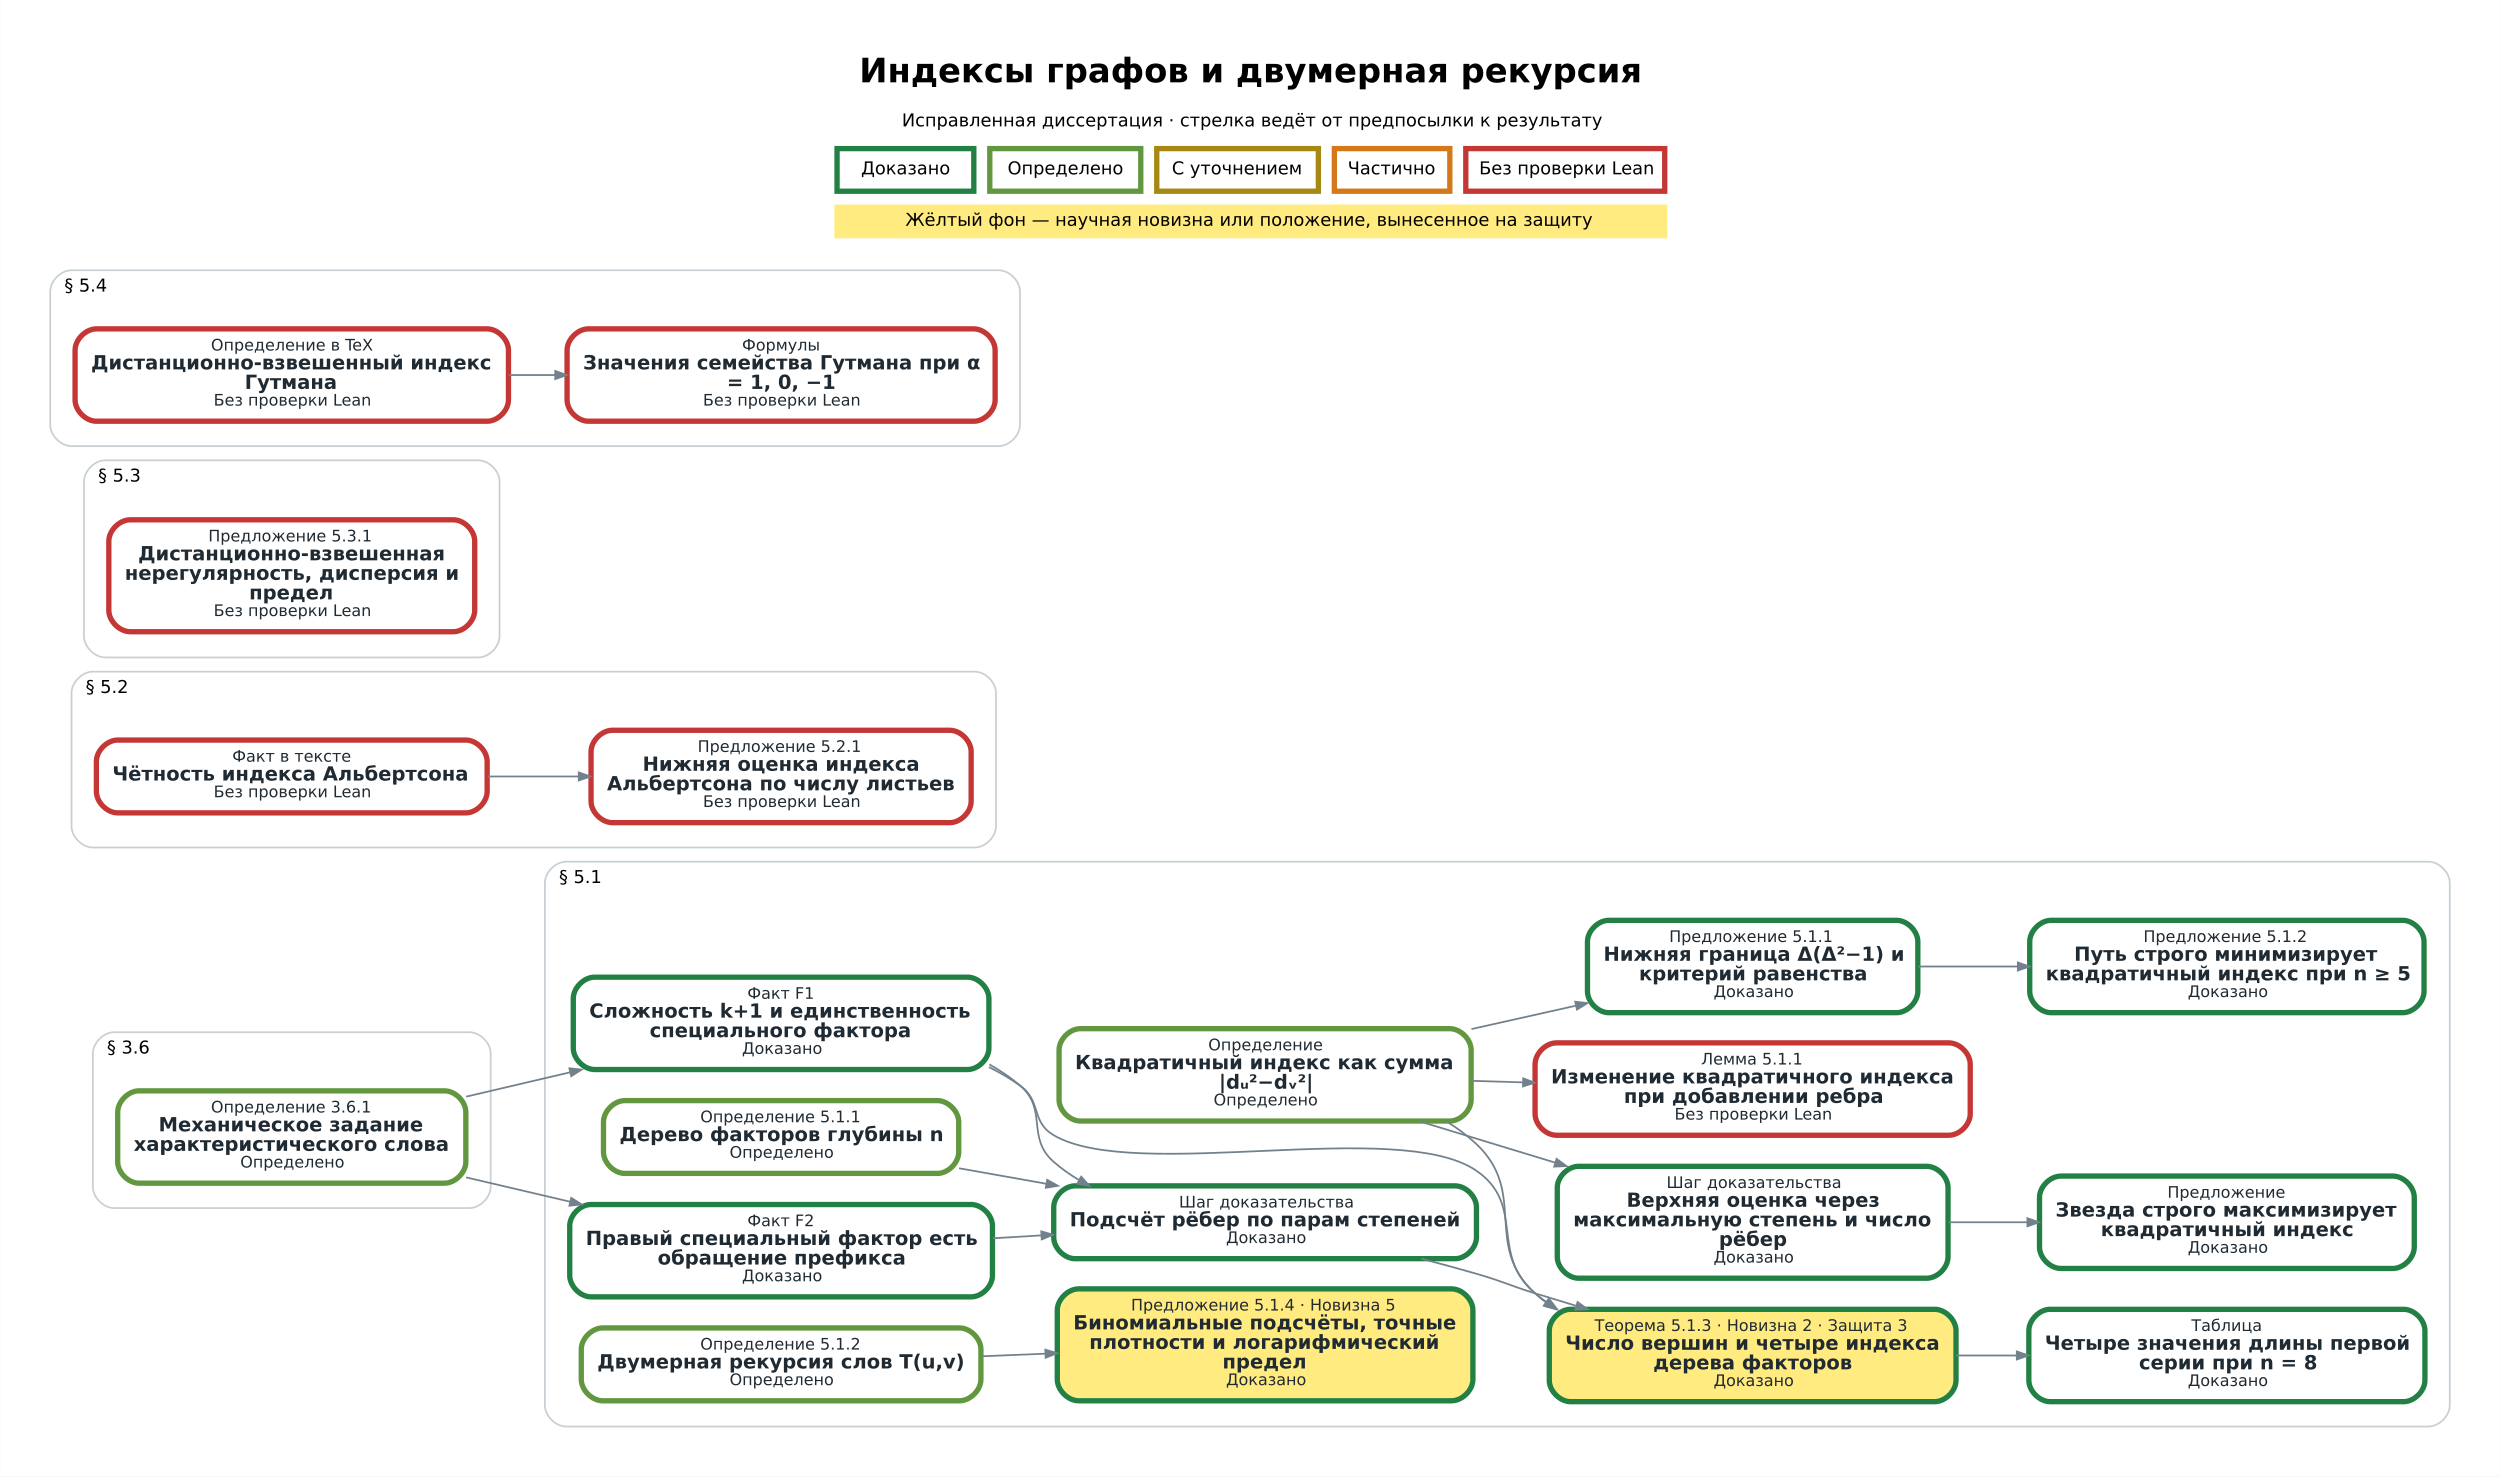
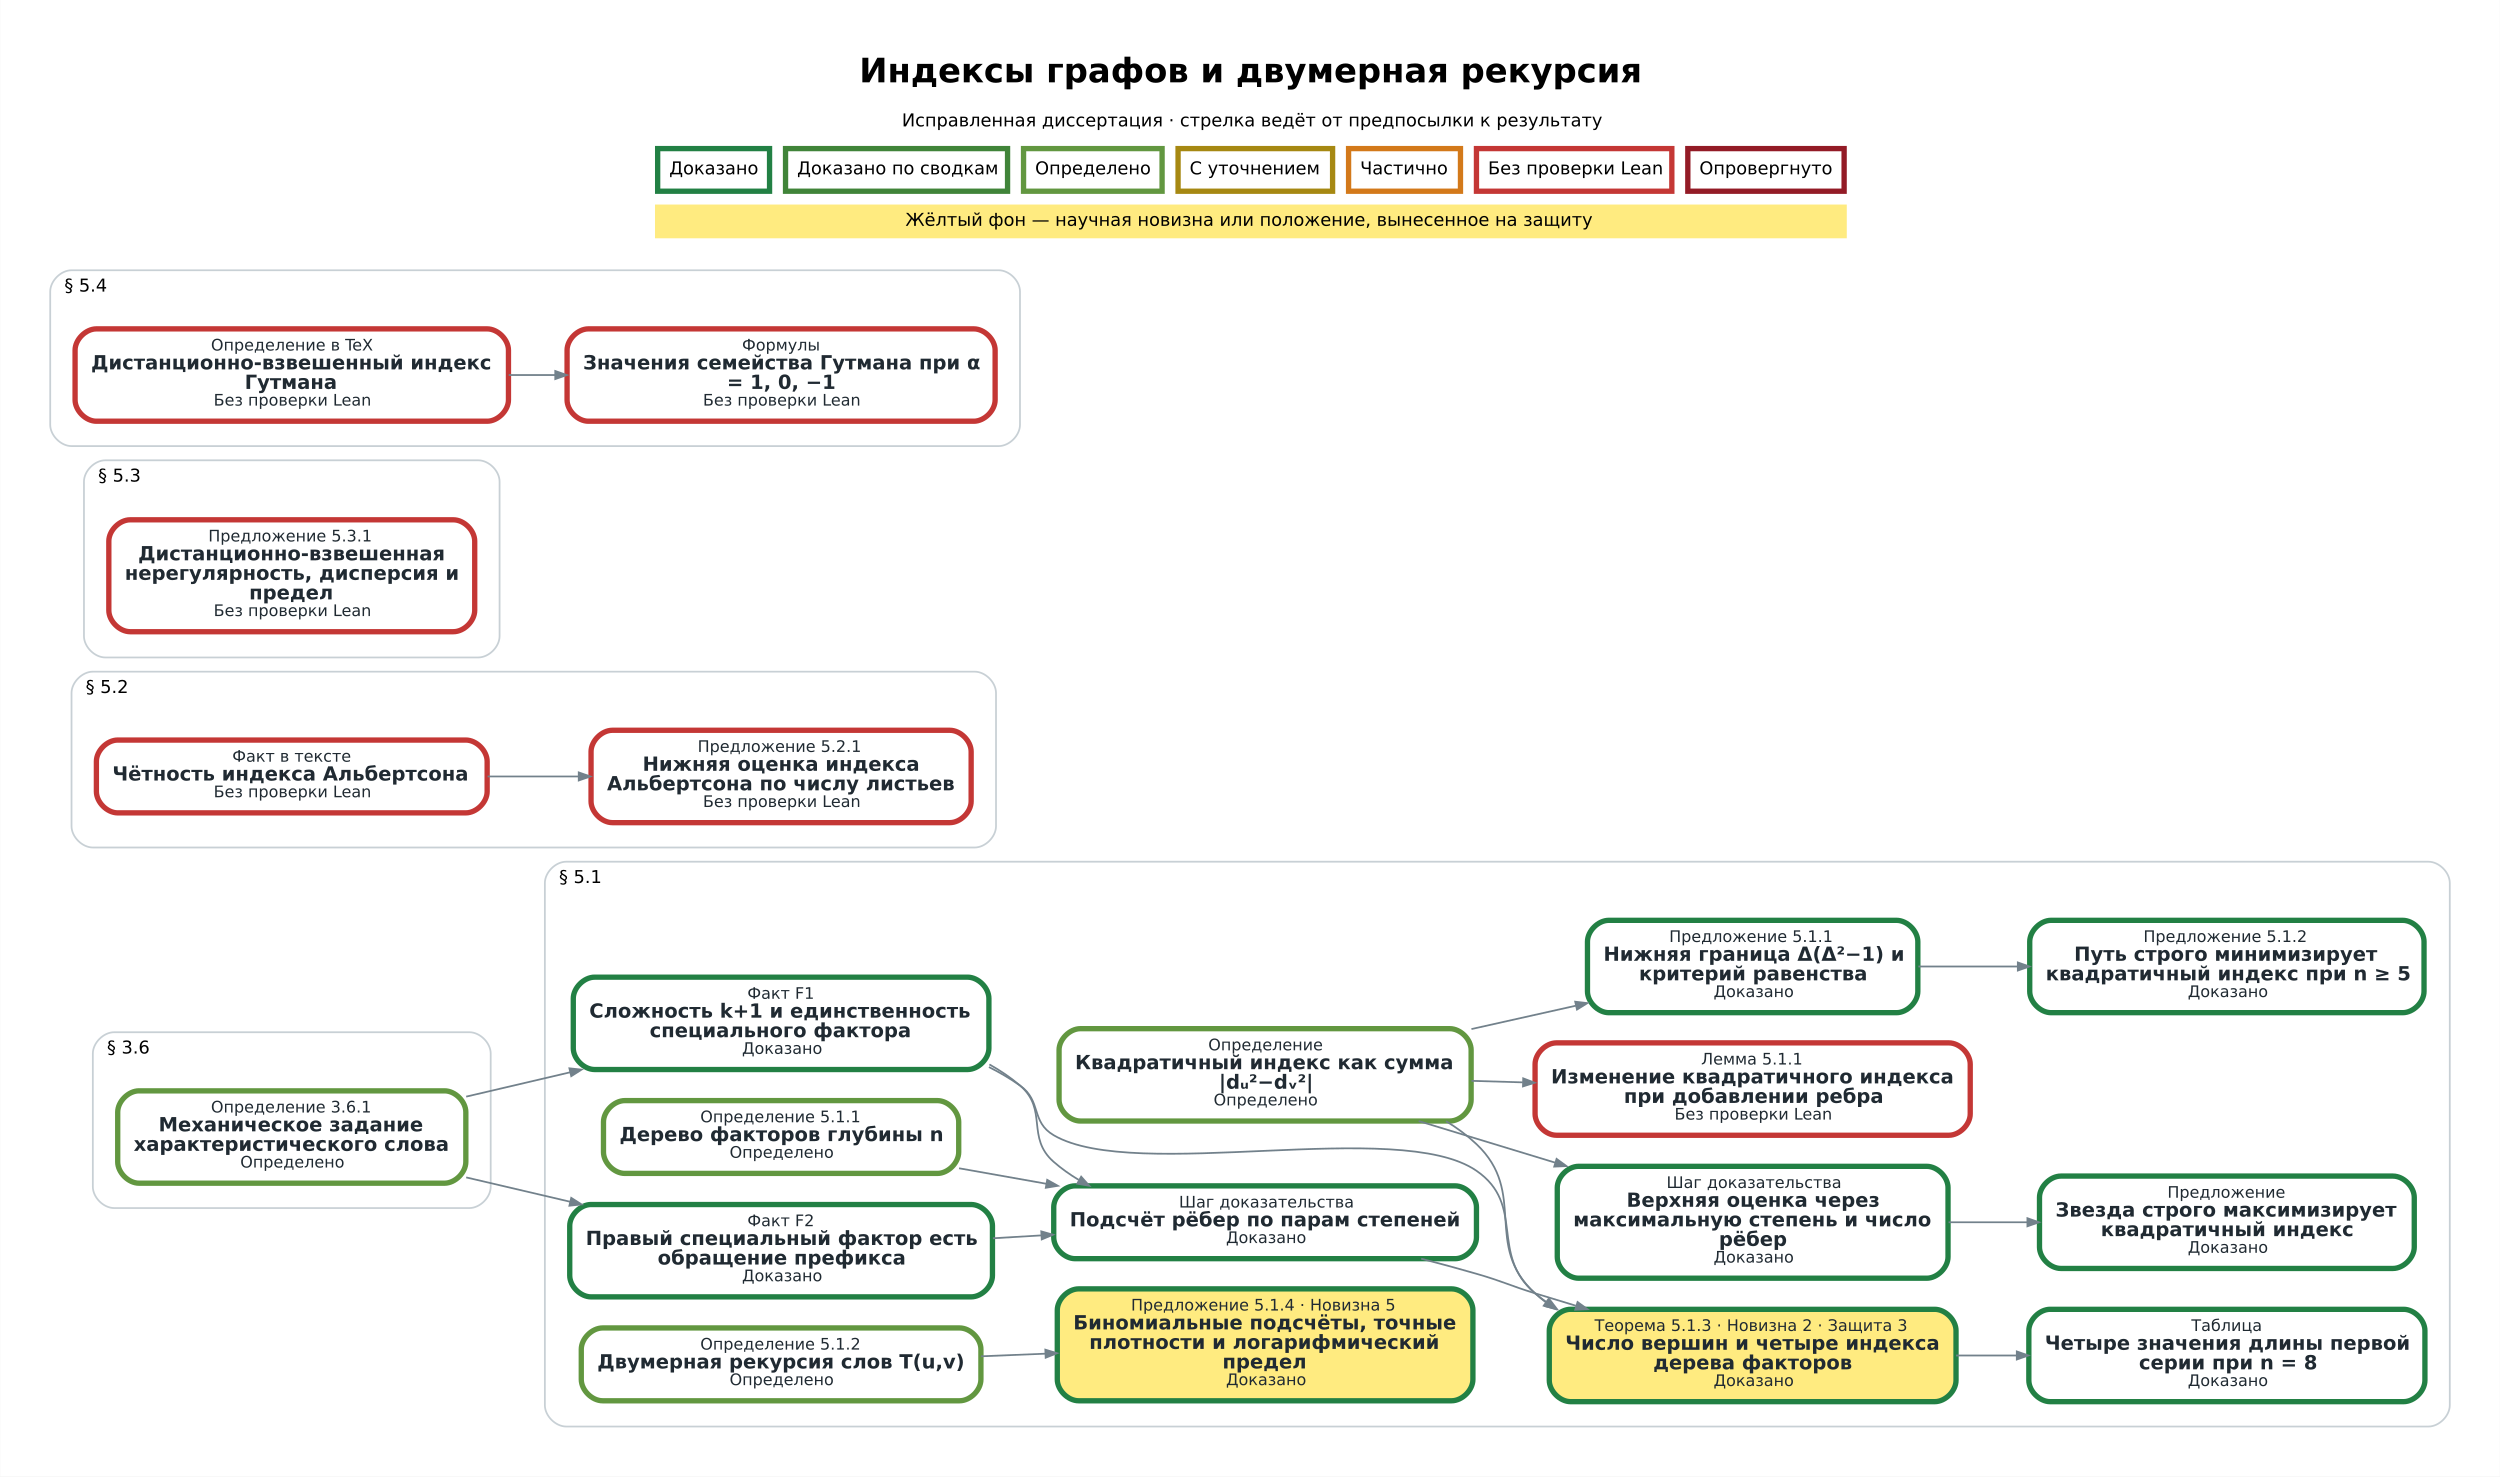
<svg xmlns="http://www.w3.org/2000/svg" xmlns:xlink="http://www.w3.org/1999/xlink" width="1407pt" height="831pt" viewBox="0.00 0.00 1407.32 831.32">
  <g id="graph0" class="graph" transform="scale(1 1) rotate(0) translate(20.16 811.16)">
    <polygon fill="white" stroke="transparent" points="-20.16,20.16 -20.16,-811.16 1387.16,-811.16 1387.16,20.16 -20.16,20.16" />
    <text text-anchor="start" x="463.5" y="-764.8" font-family="DejaVu Sans" font-weight="bold" font-size="19.00">Индексы графов и двумерная рекурсия</text>
    <text text-anchor="start" x="487.5" y="-740" font-family="DejaVu Sans" font-size="10.00">Исправленная диссертация · стрелка ведёт от предпосылки к результату</text>
-     <polygon fill="none" stroke="#228044" stroke-width="3" points="451,-703.5 451,-727.5 528,-727.5 528,-703.5 451,-703.5" />
-     <text text-anchor="start" x="464.5" y="-713" font-family="DejaVu Sans" font-size="10.00">Доказано</text>
-     <polygon fill="none" stroke="#629740" stroke-width="3" points="537,-703.5 537,-727.5 622,-727.5 622,-703.5 537,-703.5" />
-     <text text-anchor="start" x="547" y="-713" font-family="DejaVu Sans" font-size="10.00">Определено</text>
-     <polygon fill="none" stroke="#a68812" stroke-width="3" points="631,-703.5 631,-727.5 722,-727.5 722,-703.5 631,-703.5" />
-     <text text-anchor="start" x="639.5" y="-713" font-family="DejaVu Sans" font-size="10.00">С уточнением</text>
-     <polygon fill="none" stroke="#d3791a" stroke-width="3" points="731,-703.5 731,-727.5 796,-727.5 796,-703.5 731,-703.5" />
-     <text text-anchor="start" x="738.5" y="-713" font-family="DejaVu Sans" font-size="10.00">Частично</text>
-     <polygon fill="none" stroke="#c43735" stroke-width="3" points="805,-703.5 805,-727.5 917,-727.5 917,-703.5 805,-703.5" />
-     <text text-anchor="start" x="812.5" y="-713" font-family="DejaVu Sans" font-size="10.00">Без проверки Lean</text>
-     <polygon fill="#ffeb80" stroke="transparent" stroke-width="3" points="449.5,-677 449.5,-696 918.5,-696 918.5,-677 449.5,-677" />
+     <polygon fill="none" stroke="#228044" stroke-width="3" points="350,-703.5 350,-727.5 413,-727.5 413,-703.5 350,-703.5" />
+     <text text-anchor="start" x="356.5" y="-713" font-family="DejaVu Sans" font-size="10.00">Доказано</text>
+     <polygon fill="none" stroke="#408439" stroke-width="3" points="422,-703.5 422,-727.5 547,-727.5 547,-703.5 422,-703.5" />
+     <text text-anchor="start" x="428.5" y="-713" font-family="DejaVu Sans" font-size="10.00">Доказано по сводкам</text>
+     <polygon fill="none" stroke="#629740" stroke-width="3" points="556,-703.5 556,-727.5 634,-727.5 634,-703.5 556,-703.5" />
+     <text text-anchor="start" x="562.5" y="-713" font-family="DejaVu Sans" font-size="10.00">Определено</text>
+     <polygon fill="none" stroke="#a68812" stroke-width="3" points="643,-703.5 643,-727.5 730,-727.5 730,-703.5 643,-703.5" />
+     <text text-anchor="start" x="649.5" y="-713" font-family="DejaVu Sans" font-size="10.00">С уточнением</text>
+     <polygon fill="none" stroke="#d3791a" stroke-width="3" points="739,-703.5 739,-727.5 802,-727.5 802,-703.5 739,-703.5" />
+     <text text-anchor="start" x="745.5" y="-713" font-family="DejaVu Sans" font-size="10.00">Частично</text>
+     <polygon fill="none" stroke="#c43735" stroke-width="3" points="811,-703.5 811,-727.5 921,-727.5 921,-703.5 811,-703.5" />
+     <text text-anchor="start" x="817.5" y="-713" font-family="DejaVu Sans" font-size="10.00">Без проверки Lean</text>
+     <polygon fill="none" stroke="#931b26" stroke-width="3" points="930,-703.5 930,-727.5 1018,-727.5 1018,-703.5 930,-703.5" />
+     <text text-anchor="start" x="936.5" y="-713" font-family="DejaVu Sans" font-size="10.00">Опровергнуто</text>
+     <polygon fill="#ffeb80" stroke="transparent" stroke-width="3" points="348.5,-677 348.5,-696 1019.5,-696 1019.5,-677 348.5,-677" />
    <text text-anchor="start" x="489.5" y="-684" font-family="DejaVu Sans" font-size="10.00">Жёлтый фон — научная новизна или положение, вынесенное на защиту</text>
    <g id="clust1" class="cluster">
      <path fill="white" stroke="#c8d0d5" d="M44,-131C44,-131 244,-131 244,-131 250,-131 256,-137 256,-143 256,-143 256,-218 256,-218 256,-224 250,-230 244,-230 244,-230 44,-230 44,-230 38,-230 32,-224 32,-218 32,-218 32,-143 32,-143 32,-137 38,-131 44,-131" />
      <text text-anchor="middle" x="52" y="-218" font-family="DejaVu Sans" font-size="10.00">§ 3.6</text>
    </g>
    <g id="clust2" class="cluster">
      <path fill="white" stroke="#c8d0d5" d="M298.5,-8C298.5,-8 1347,-8 1347,-8 1353,-8 1359,-14 1359,-20 1359,-20 1359,-314 1359,-314 1359,-320 1353,-326 1347,-326 1347,-326 298.5,-326 298.5,-326 292.5,-326 286.5,-320 286.5,-314 286.5,-314 286.5,-20 286.5,-20 286.5,-14 292.5,-8 298.5,-8" />
      <text text-anchor="middle" x="306.5" y="-314" font-family="DejaVu Sans" font-size="10.00">§ 5.1</text>
    </g>
    <g id="clust3" class="cluster">
      <path fill="white" stroke="#c8d0d5" d="M32,-334C32,-334 528.5,-334 528.5,-334 534.5,-334 540.5,-340 540.5,-346 540.5,-346 540.5,-421 540.5,-421 540.5,-427 534.5,-433 528.5,-433 528.5,-433 32,-433 32,-433 26,-433 20,-427 20,-421 20,-421 20,-346 20,-346 20,-340 26,-334 32,-334" />
      <text text-anchor="middle" x="40" y="-421" font-family="DejaVu Sans" font-size="10.00">§ 5.2</text>
    </g>
    <g id="clust4" class="cluster">
      <path fill="white" stroke="#c8d0d5" d="M39,-441C39,-441 249,-441 249,-441 255,-441 261,-447 261,-453 261,-453 261,-540 261,-540 261,-546 255,-552 249,-552 249,-552 39,-552 39,-552 33,-552 27,-546 27,-540 27,-540 27,-453 27,-453 27,-447 33,-441 39,-441" />
      <text text-anchor="middle" x="47" y="-540" font-family="DejaVu Sans" font-size="10.00">§ 5.3</text>
    </g>
    <g id="clust5" class="cluster">
      <path fill="white" stroke="#c8d0d5" d="M20,-560C20,-560 542,-560 542,-560 548,-560 554,-566 554,-572 554,-572 554,-647 554,-647 554,-653 548,-659 542,-659 542,-659 20,-659 20,-659 14,-659 8,-653 8,-647 8,-647 8,-572 8,-572 8,-566 14,-560 20,-560" />
      <text text-anchor="middle" x="28" y="-647" font-family="DejaVu Sans" font-size="10.00">§ 5.4</text>
    </g>
    <g id="node-deffsturmiann1" class="node">
      <g id="a_node-deffsturmiann1">
        <a xlink:href="../coverage.md#node-deffsturmiann1" xlink:title="Определение 3.6.1. Механическое задание характеристического слова. Определено. ">
          <path fill="white" stroke="#629740" stroke-width="3" d="M230,-197C230,-197 58,-197 58,-197 52,-197 46,-191 46,-185 46,-185 46,-157 46,-157 46,-151 52,-145 58,-145 58,-145 230,-145 230,-145 236,-145 242,-151 242,-157 242,-157 242,-185 242,-185 242,-191 236,-197 230,-197" />
          <text text-anchor="start" x="98.5" y="-184.8" font-family="DejaVu Sans" font-size="9.00" fill="#202a32">Определение 3.6.1</text>
          <text text-anchor="start" x="69" y="-174.2" font-family="DejaVu Sans" font-weight="bold" font-size="11.00" fill="#202a32">Механическое задание</text>
          <text text-anchor="start" x="55" y="-163.2" font-family="DejaVu Sans" font-weight="bold" font-size="11.00" fill="#202a32">характеристического слова</text>
          <text text-anchor="start" x="115" y="-153.8" font-family="DejaVu Sans" font-size="9.00" fill="#202a32">Определено</text>
        </a>
      </g>
    </g>
    <g id="node-factor-complexity" class="node">
      <g id="a_node-factor-complexity">
        <a xlink:href="../coverage.md#node-factor-complexity" xlink:title="Факт F1. Сложность k+1 и единственность специального фактора. Доказано. ">
          <path fill="white" stroke="#228044" stroke-width="3" d="M524.5,-261C524.5,-261 314.5,-261 314.5,-261 308.5,-261 302.5,-255 302.5,-249 302.5,-249 302.5,-221 302.5,-221 302.5,-215 308.5,-209 314.5,-209 314.5,-209 524.5,-209 524.5,-209 530.5,-209 536.5,-215 536.5,-221 536.5,-221 536.5,-249 536.5,-249 536.5,-255 530.5,-261 524.5,-261" />
          <text text-anchor="start" x="400.5" y="-248.8" font-family="DejaVu Sans" font-size="9.00" fill="#202a32">Факт F1</text>
          <text text-anchor="start" x="311.5" y="-238.2" font-family="DejaVu Sans" font-weight="bold" font-size="11.00" fill="#202a32">Сложность k+1 и единственность</text>
          <text text-anchor="start" x="345.5" y="-227.2" font-family="DejaVu Sans" font-weight="bold" font-size="11.00" fill="#202a32">специального фактора</text>
          <text text-anchor="start" x="397.5" y="-217.8" font-family="DejaVu Sans" font-size="9.00" fill="#202a32">Доказано</text>
        </a>
      </g>
    </g>
    <g id="edge9" class="edge">
      <path fill="none" stroke="#72818b" d="M242.2,-193.74C261.18,-198.19 281.27,-202.89 300.83,-207.47" />
      <polygon fill="#72818b" stroke="#72818b" points="300.31,-209.68 307.16,-208.95 301.35,-205.25 300.31,-209.68" />
    </g>
    <g id="node-reversed-prefix" class="node">
      <g id="a_node-reversed-prefix">
        <a xlink:href="../coverage.md#node-reversed-prefix" xlink:title="Факт F2. Правый специальный фактор есть обращение префикса. Доказано. ">
          <path fill="white" stroke="#228044" stroke-width="3" d="M526.5,-133C526.5,-133 312.5,-133 312.5,-133 306.5,-133 300.5,-127 300.5,-121 300.5,-121 300.5,-93 300.5,-93 300.5,-87 306.5,-81 312.5,-81 312.5,-81 526.5,-81 526.5,-81 532.5,-81 538.5,-87 538.5,-93 538.5,-93 538.5,-121 538.5,-121 538.5,-127 532.5,-133 526.5,-133" />
          <text text-anchor="start" x="400.5" y="-120.8" font-family="DejaVu Sans" font-size="9.00" fill="#202a32">Факт F2</text>
          <text text-anchor="start" x="309.5" y="-110.2" font-family="DejaVu Sans" font-weight="bold" font-size="11.00" fill="#202a32">Правый специальный фактор есть</text>
          <text text-anchor="start" x="350" y="-99.2" font-family="DejaVu Sans" font-weight="bold" font-size="11.00" fill="#202a32">обращение префикса</text>
          <text text-anchor="start" x="397.5" y="-89.8" font-family="DejaVu Sans" font-size="9.00" fill="#202a32">Доказано</text>
        </a>
      </g>
    </g>
    <g id="edge10" class="edge">
      <path fill="none" stroke="#72818b" d="M242.2,-148.26C261.18,-143.81 281.27,-139.11 300.83,-134.53" />
      <polygon fill="#72818b" stroke="#72818b" points="301.35,-136.75 307.16,-133.05 300.31,-132.32 301.35,-136.75" />
    </g>
    <g id="node-tree-index" class="node">
      <g id="a_node-tree-index">
        <a xlink:href="../coverage.md#node-tree-index" xlink:title="Определение. Квадратичный индекс как сумма |dᵤ²−dᵥ²|. Определено. ">
          <path fill="white" stroke="#629740" stroke-width="3" d="M796,-232C796,-232 588,-232 588,-232 582,-232 576,-226 576,-220 576,-220 576,-192 576,-192 576,-186 582,-180 588,-180 588,-180 796,-180 796,-180 802,-180 808,-186 808,-192 808,-192 808,-220 808,-220 808,-226 802,-232 796,-232" />
          <text text-anchor="start" x="660" y="-219.8" font-family="DejaVu Sans" font-size="9.00" fill="#202a32">Определение</text>
          <text text-anchor="start" x="585" y="-209.2" font-family="DejaVu Sans" font-weight="bold" font-size="11.00" fill="#202a32">Квадратичный индекс как сумма</text>
          <text text-anchor="start" x="666" y="-198.2" font-family="DejaVu Sans" font-weight="bold" font-size="11.00" fill="#202a32">|dᵤ²−dᵥ²|</text>
          <text text-anchor="start" x="663" y="-188.8" font-family="DejaVu Sans" font-size="9.00" fill="#202a32">Определено</text>
        </a>
      </g>
    </g>
    <g id="node-pron1" class="node">
      <g id="a_node-pron1">
        <a xlink:href="../coverage.md#node-pron1" xlink:title="Предложение 5.1.1. Нижняя граница Δ(Δ²−1) и критерий равенства. Доказано. Доказана нижняя оценка суммированием по путям от вершины максимальной степени, строгий случай второй ветвящейся вершины и критерий равенства: путь либо дерево с единственной вершиной степени больше двух.">
          <path fill="white" stroke="#228044" stroke-width="3" d="M1047.5,-293C1047.5,-293 885.5,-293 885.5,-293 879.5,-293 873.5,-287 873.5,-281 873.5,-281 873.5,-253 873.5,-253 873.5,-247 879.5,-241 885.5,-241 885.5,-241 1047.5,-241 1047.5,-241 1053.5,-241 1059.5,-247 1059.5,-253 1059.5,-253 1059.5,-281 1059.5,-281 1059.5,-287 1053.5,-293 1047.5,-293" />
          <text text-anchor="start" x="919.5" y="-280.8" font-family="DejaVu Sans" font-size="9.00" fill="#202a32">Предложение 5.1.1</text>
          <text text-anchor="start" x="882.5" y="-270.2" font-family="DejaVu Sans" font-weight="bold" font-size="11.00" fill="#202a32">Нижняя граница Δ(Δ²−1) и</text>
          <text text-anchor="start" x="902.5" y="-259.2" font-family="DejaVu Sans" font-weight="bold" font-size="11.00" fill="#202a32">критерий равенства</text>
          <text text-anchor="start" x="944.5" y="-249.8" font-family="DejaVu Sans" font-size="9.00" fill="#202a32">Доказано</text>
        </a>
      </g>
    </g>
    <g id="edge1" class="edge">
      <path fill="none" stroke="#72818b" d="M808.17,-231.78C827.75,-236.16 847.92,-240.68 867.01,-244.95" />
      <polygon fill="#72818b" stroke="#72818b" points="866.6,-247.19 873.44,-246.39 867.6,-242.75 866.6,-247.19" />
    </g>
    <g id="node-star-bound" class="node">
      <g id="a_node-star-bound">
        <a xlink:href="../coverage.md#node-star-bound" xlink:title="Шаг доказательства. Верхняя оценка через максимальную степень и число рёбер. Доказано. Для незвезды максимальная степень не больше n−2. Вклад ребра не больше Δ²−1, затем оценка суммируется по n−1 рёбрам.">
          <path fill="white" stroke="#228044" stroke-width="3" d="M1064.5,-154.5C1064.5,-154.5 868.5,-154.5 868.5,-154.5 862.5,-154.5 856.5,-148.5 856.5,-142.5 856.5,-142.5 856.5,-103.5 856.5,-103.5 856.5,-97.5 862.5,-91.5 868.5,-91.5 868.5,-91.5 1064.5,-91.5 1064.5,-91.5 1070.5,-91.5 1076.5,-97.5 1076.5,-103.5 1076.5,-103.5 1076.5,-142.5 1076.5,-142.5 1076.5,-148.5 1070.5,-154.5 1064.5,-154.5" />
          <text text-anchor="start" x="918" y="-142.3" font-family="DejaVu Sans" font-size="9.00" fill="#202a32">Шаг доказательства</text>
          <text text-anchor="start" x="895.5" y="-131.7" font-family="DejaVu Sans" font-weight="bold" font-size="11.00" fill="#202a32">Верхняя оценка через</text>
          <text text-anchor="start" x="865.5" y="-120.7" font-family="DejaVu Sans" font-weight="bold" font-size="11.00" fill="#202a32">максимальную степень и число</text>
          <text text-anchor="start" x="947.5" y="-109.7" font-family="DejaVu Sans" font-weight="bold" font-size="11.00" fill="#202a32">рёбер</text>
          <text text-anchor="start" x="944.5" y="-100.3" font-family="DejaVu Sans" font-size="9.00" fill="#202a32">Доказано</text>
        </a>
      </g>
    </g>
    <g id="edge4" class="edge">
      <path fill="none" stroke="#72818b" d="M778.47,-179.97C802.79,-172.56 829.63,-164.39 855.2,-156.6" />
      <polygon fill="#72818b" stroke="#72818b" points="856.11,-158.7 861.67,-154.63 854.79,-154.34 856.11,-158.7" />
    </g>
    <g id="node-lemn01" class="node">
      <g id="a_node-lemn01">
        <a xlink:href="../coverage.md#node-lemn01" xlink:title="Лемма 5.1.1. Изменение квадратичного индекса при добавлении ребра. Без проверки Lean. ">
          <path fill="white" stroke="#c43735" stroke-width="3" d="M1077,-224C1077,-224 856,-224 856,-224 850,-224 844,-218 844,-212 844,-212 844,-184 844,-184 844,-178 850,-172 856,-172 856,-172 1077,-172 1077,-172 1083,-172 1089,-178 1089,-184 1089,-184 1089,-212 1089,-212 1089,-218 1083,-224 1077,-224" />
          <text text-anchor="start" x="937.5" y="-211.8" font-family="DejaVu Sans" font-size="9.00" fill="#202a32">Лемма 5.1.1</text>
          <text text-anchor="start" x="853" y="-201.2" font-family="DejaVu Sans" font-weight="bold" font-size="11.00" fill="#202a32">Изменение квадратичного индекса</text>
          <text text-anchor="start" x="894" y="-190.2" font-family="DejaVu Sans" font-weight="bold" font-size="11.00" fill="#202a32">при добавлении ребра</text>
          <text text-anchor="start" x="922.5" y="-180.8" font-family="DejaVu Sans" font-size="9.00" fill="#202a32">Без проверки Lean</text>
        </a>
      </g>
    </g>
    <g id="edge5" class="edge">
      <path fill="none" stroke="#72818b" d="M808.17,-202.62C817.73,-202.34 827.43,-202.05 837.08,-201.77" />
      <polygon fill="#72818b" stroke="#72818b" points="837.32,-204.04 843.75,-201.57 837.19,-199.49 837.32,-204.04" />
    </g>
    <g id="node-thm-factortree" class="node">
      <g id="a_node-thm-factortree">
        <a xlink:href="../coverage.md#node-thm-factortree" xlink:title="Теорема 5.1.3. Число вершин и четыре индекса дерева факторов. Доказано. Проверены число вершин и все четыре индекса для дерева в SimpleGraph.">
          <path fill="#ffeb80" stroke="#228044" stroke-width="3" d="M1069,-74C1069,-74 864,-74 864,-74 858,-74 852,-68 852,-62 852,-62 852,-34 852,-34 852,-28 858,-22 864,-22 864,-22 1069,-22 1069,-22 1075,-22 1081,-28 1081,-34 1081,-34 1081,-62 1081,-62 1081,-68 1075,-74 1069,-74" />
          <text text-anchor="start" x="877.5" y="-61.8" font-family="DejaVu Sans" font-size="9.00" fill="#202a32">Теорема 5.1.3 · Новизна 2 · Защита 3</text>
          <text text-anchor="start" x="861" y="-51.2" font-family="DejaVu Sans" font-weight="bold" font-size="11.00" fill="#202a32">Число вершин и четыре индекса</text>
          <text text-anchor="start" x="910.5" y="-40.2" font-family="DejaVu Sans" font-weight="bold" font-size="11.00" fill="#202a32">дерева факторов</text>
          <text text-anchor="start" x="944.5" y="-30.8" font-family="DejaVu Sans" font-size="9.00" fill="#202a32">Доказано</text>
        </a>
      </g>
    </g>
    <g id="edge8" class="edge">
      <path fill="none" stroke="#72818b" d="M793.85,-179.92C800.03,-176.17 805.83,-171.89 811,-167 840.13,-139.43 814.34,-110 844,-83 845.9,-81.27 847.87,-79.63 849.92,-78.07" />
      <polygon fill="#72818b" stroke="#72818b" points="851.5,-79.74 855.49,-74.12 848.87,-76.02 851.5,-79.74" />
    </g>
    <g id="node-pron2" class="node">
      <g id="a_node-pron2">
        <a xlink:href="../coverage.md#node-pron2" xlink:title="Предложение 5.1.2. Путь строго минимизирует квадратичный индекс при n ≥ 5. Доказано. Индекс пути равен 6. Для дерева, отличного от пути, нижняя граница равна как минимум 24.">
          <path fill="white" stroke="#228044" stroke-width="3" d="M1332.5,-293C1332.5,-293 1134.5,-293 1134.5,-293 1128.5,-293 1122.5,-287 1122.5,-281 1122.5,-281 1122.5,-253 1122.5,-253 1122.5,-247 1128.5,-241 1134.5,-241 1134.5,-241 1332.5,-241 1332.5,-241 1338.5,-241 1344.5,-247 1344.5,-253 1344.5,-253 1344.5,-281 1344.5,-281 1344.5,-287 1338.5,-293 1332.5,-293" />
          <text text-anchor="start" x="1186.5" y="-280.8" font-family="DejaVu Sans" font-size="9.00" fill="#202a32">Предложение 5.1.2</text>
          <text text-anchor="start" x="1147.5" y="-270.2" font-family="DejaVu Sans" font-weight="bold" font-size="11.00" fill="#202a32">Путь строго минимизирует</text>
          <text text-anchor="start" x="1131.5" y="-259.2" font-family="DejaVu Sans" font-weight="bold" font-size="11.00" fill="#202a32">квадратичный индекс при n ≥ 5</text>
          <text text-anchor="start" x="1211.5" y="-249.8" font-family="DejaVu Sans" font-size="9.00" fill="#202a32">Доказано</text>
        </a>
      </g>
    </g>
    <g id="edge2" class="edge">
      <path fill="none" stroke="#72818b" d="M1059.81,-267C1077.77,-267 1096.82,-267 1115.45,-267" />
      <polygon fill="#72818b" stroke="#72818b" points="1115.8,-269.28 1122.3,-267 1115.8,-264.73 1115.8,-269.28" />
    </g>
    <g id="node-star-maximum" class="node">
      <g id="a_node-star-maximum">
        <a xlink:href="../coverage.md#node-star-maximum" xlink:title="Предложение. Звезда строго максимизирует квадратичный индекс. Доказано. Для n ≥ 3 индекс звезды равен n(n−1)(n−2) и строго превосходит индекс каждого другого дерева того же порядка.">
          <path fill="white" stroke="#228044" stroke-width="3" d="M1327,-149C1327,-149 1140,-149 1140,-149 1134,-149 1128,-143 1128,-137 1128,-137 1128,-109 1128,-109 1128,-103 1134,-97 1140,-97 1140,-97 1327,-97 1327,-97 1333,-97 1339,-103 1339,-109 1339,-109 1339,-137 1339,-137 1339,-143 1333,-149 1327,-149" />
          <text text-anchor="start" x="1200" y="-136.8" font-family="DejaVu Sans" font-size="9.00" fill="#202a32">Предложение</text>
          <text text-anchor="start" x="1137" y="-126.2" font-family="DejaVu Sans" font-weight="bold" font-size="11.00" fill="#202a32">Звезда строго максимизирует</text>
          <text text-anchor="start" x="1162.5" y="-115.2" font-family="DejaVu Sans" font-weight="bold" font-size="11.00" fill="#202a32">квадратичный индекс</text>
          <text text-anchor="start" x="1211.5" y="-105.8" font-family="DejaVu Sans" font-size="9.00" fill="#202a32">Доказано</text>
        </a>
      </g>
    </g>
    <g id="edge3" class="edge">
      <path fill="none" stroke="#72818b" d="M1076.82,-123C1091.4,-123 1106.38,-123 1121.01,-123" />
      <polygon fill="#72818b" stroke="#72818b" points="1121.2,-125.28 1127.7,-123 1121.2,-120.73 1121.2,-125.28" />
    </g>
    <g id="node-factor-tree" class="node">
      <g id="a_node-factor-tree">
        <a xlink:href="../coverage.md#node-factor-tree" xlink:title="Определение 5.1.1. Дерево факторов глубины n. Определено. ">
          <path fill="white" stroke="#629740" stroke-width="3" d="M507.5,-191.5C507.5,-191.5 331.5,-191.5 331.5,-191.5 325.5,-191.5 319.5,-185.5 319.5,-179.5 319.5,-179.5 319.5,-162.5 319.5,-162.5 319.5,-156.5 325.5,-150.5 331.5,-150.5 331.5,-150.5 507.5,-150.5 507.5,-150.5 513.5,-150.5 519.5,-156.5 519.5,-162.5 519.5,-162.5 519.5,-179.5 519.5,-179.5 519.5,-185.5 513.5,-191.5 507.5,-191.5" />
          <text text-anchor="start" x="374" y="-179.3" font-family="DejaVu Sans" font-size="9.00" fill="#202a32">Определение 5.1.1</text>
          <text text-anchor="start" x="328.5" y="-168.7" font-family="DejaVu Sans" font-weight="bold" font-size="11.00" fill="#202a32">Дерево факторов глубины n</text>
          <text text-anchor="start" x="390.5" y="-159.3" font-family="DejaVu Sans" font-size="9.00" fill="#202a32">Определено</text>
        </a>
      </g>
    </g>
    <g id="node-degree-pairs" class="node">
      <g id="a_node-degree-pairs">
        <a xlink:href="../coverage.md#node-degree-pairs" xlink:title="Шаг доказательства. Подсчёт рёбер по парам степеней. Доказано. ">
          <path fill="white" stroke="#228044" stroke-width="3" d="M799,-143.5C799,-143.5 585,-143.5 585,-143.5 579,-143.5 573,-137.5 573,-131.5 573,-131.5 573,-114.5 573,-114.5 573,-108.5 579,-102.5 585,-102.5 585,-102.5 799,-102.5 799,-102.5 805,-102.5 811,-108.5 811,-114.5 811,-114.5 811,-131.5 811,-131.5 811,-137.5 805,-143.5 799,-143.5" />
          <text text-anchor="start" x="643.5" y="-131.3" font-family="DejaVu Sans" font-size="9.00" fill="#202a32">Шаг доказательства</text>
          <text text-anchor="start" x="582" y="-120.7" font-family="DejaVu Sans" font-weight="bold" font-size="11.00" fill="#202a32">Подсчёт рёбер по парам степеней</text>
          <text text-anchor="start" x="670" y="-111.3" font-family="DejaVu Sans" font-size="9.00" fill="#202a32">Доказано</text>
        </a>
      </g>
    </g>
    <g id="edge11" class="edge">
      <path fill="none" stroke="#72818b" d="M519.69,-153.4C535.66,-150.56 552.36,-147.6 568.8,-144.68" />
      <polygon fill="#72818b" stroke="#72818b" points="569.32,-146.9 575.33,-143.53 568.53,-142.42 569.32,-146.9" />
    </g>
    <g id="node-tree-table" class="node">
      <g id="a_node-tree-table">
        <a xlink:href="../coverage.md#node-tree-table" xlink:title="Таблица. Четыре значения длины первой серии при n = 8. Доказано. ">
          <path fill="white" stroke="#228044" stroke-width="3" d="M1333,-74C1333,-74 1134,-74 1134,-74 1128,-74 1122,-68 1122,-62 1122,-62 1122,-34 1122,-34 1122,-28 1128,-22 1134,-22 1134,-22 1333,-22 1333,-22 1339,-22 1345,-28 1345,-34 1345,-34 1345,-62 1345,-62 1345,-68 1339,-74 1333,-74" />
          <text text-anchor="start" x="1213.5" y="-61.8" font-family="DejaVu Sans" font-size="9.00" fill="#202a32">Таблица</text>
          <text text-anchor="start" x="1131" y="-51.2" font-family="DejaVu Sans" font-weight="bold" font-size="11.00" fill="#202a32">Четыре значения длины первой</text>
          <text text-anchor="start" x="1184" y="-40.2" font-family="DejaVu Sans" font-weight="bold" font-size="11.00" fill="#202a32">серии при n = 8</text>
          <text text-anchor="start" x="1211.5" y="-30.8" font-family="DejaVu Sans" font-size="9.00" fill="#202a32">Доказано</text>
        </a>
      </g>
    </g>
    <g id="edge14" class="edge">
      <path fill="none" stroke="#72818b" d="M1081.04,-48C1092.31,-48 1103.77,-48 1115.08,-48" />
      <polygon fill="#72818b" stroke="#72818b" points="1115.22,-50.28 1121.72,-48 1115.22,-45.73 1115.22,-50.28" />
    </g>
    <g id="edge7" class="edge">
      <path fill="none" stroke="#72818b" d="M536.52,-210.38C542.65,-207.32 548.52,-203.87 554,-200 566.28,-191.32 560.02,-179.59 573,-172 618.81,-145.2 767.32,-182.16 811,-152 838.97,-132.69 818.06,-104.97 844,-83 846.17,-81.16 848.43,-79.43 850.76,-77.78" />
      <polygon fill="#72818b" stroke="#72818b" points="852.17,-79.57 856.34,-74.1 849.66,-75.78 852.17,-79.57" />
    </g>
    <g id="edge12" class="edge">
      <path fill="none" stroke="#72818b" d="M536.77,-211.87C542.91,-208.44 548.71,-204.51 554,-200 569.91,-186.45 557.26,-170.74 573,-157 577.33,-153.22 582.05,-149.86 587.05,-146.87" />
      <polygon fill="#72818b" stroke="#72818b" points="588.45,-148.69 593.02,-143.54 586.23,-144.72 588.45,-148.69" />
    </g>
    <g id="edge13" class="edge">
      <path fill="none" stroke="#72818b" d="M538.75,-113.99C547.79,-114.53 556.93,-115.07 566.01,-115.61" />
      <polygon fill="#72818b" stroke="#72818b" points="565.98,-117.88 572.6,-116 566.25,-113.34 565.98,-117.88" />
    </g>
    <g id="edge6" class="edge">
      <path fill="none" stroke="#72818b" d="M779.89,-102.49C790.4,-99.76 800.97,-96.9 811,-94 825.85,-89.71 829.24,-87.59 844,-83 851.45,-80.69 859.18,-78.34 866.96,-76.01" />
      <polygon fill="#72818b" stroke="#72818b" points="867.92,-78.1 873.5,-74.07 866.62,-73.74 867.92,-78.1" />
    </g>
    <g id="node-newfibword" class="node">
      <g id="a_node-newfibword">
        <a xlink:href="../coverage.md#node-newfibword" xlink:title="Определение 5.1.2. Двумерная рекурсия слов T(u,v). Определено. ">
          <path fill="white" stroke="#629740" stroke-width="3" d="M520,-63.5C520,-63.5 319,-63.5 319,-63.5 313,-63.5 307,-57.5 307,-51.5 307,-51.5 307,-34.5 307,-34.5 307,-28.5 313,-22.5 319,-22.5 319,-22.5 520,-22.5 520,-22.5 526,-22.5 532,-28.5 532,-34.5 532,-34.5 532,-51.5 532,-51.5 532,-57.5 526,-63.5 520,-63.5" />
          <text text-anchor="start" x="374" y="-51.3" font-family="DejaVu Sans" font-size="9.00" fill="#202a32">Определение 5.1.2</text>
          <text text-anchor="start" x="316" y="-40.7" font-family="DejaVu Sans" font-weight="bold" font-size="11.00" fill="#202a32">Двумерная рекурсия слов T(u,v)</text>
          <text text-anchor="start" x="390.5" y="-31.3" font-family="DejaVu Sans" font-size="9.00" fill="#202a32">Определено</text>
        </a>
      </g>
    </g>
    <g id="node-newprove" class="node">
      <g id="a_node-newprove">
        <a xlink:href="../coverage.md#node-newprove" xlink:title="Предложение 5.1.4. Биномиальные подсчёты, точные плотности и логарифмический предел. Доказано. ">
          <path fill="#ffeb80" stroke="#228044" stroke-width="3" d="M797,-85.5C797,-85.5 587,-85.5 587,-85.5 581,-85.5 575,-79.5 575,-73.5 575,-73.5 575,-34.5 575,-34.5 575,-28.5 581,-22.5 587,-22.5 587,-22.5 797,-22.5 797,-22.5 803,-22.5 809,-28.5 809,-34.5 809,-34.5 809,-73.5 809,-73.5 809,-79.5 803,-85.5 797,-85.5" />
          <text text-anchor="start" x="616.5" y="-73.3" font-family="DejaVu Sans" font-size="9.00" fill="#202a32">Предложение 5.1.4 · Новизна 5</text>
          <text text-anchor="start" x="584" y="-62.7" font-family="DejaVu Sans" font-weight="bold" font-size="11.00" fill="#202a32">Биномиальные подсчёты, точные</text>
          <text text-anchor="start" x="593" y="-51.7" font-family="DejaVu Sans" font-weight="bold" font-size="11.00" fill="#202a32">плотности и логарифмический</text>
          <text text-anchor="start" x="668" y="-40.7" font-family="DejaVu Sans" font-weight="bold" font-size="11.00" fill="#202a32">предел</text>
          <text text-anchor="start" x="670" y="-31.3" font-family="DejaVu Sans" font-size="9.00" fill="#202a32">Доказано</text>
        </a>
      </g>
    </g>
    <g id="edge15" class="edge">
      <path fill="none" stroke="#72818b" d="M532.08,-47.54C544,-48.02 556.16,-48.52 568.19,-49.01" />
      <polygon fill="#72818b" stroke="#72818b" points="568.27,-51.29 574.86,-49.28 568.46,-46.74 568.27,-51.29" />
    </g>
    <g id="node-albertson-parity" class="node">
      <g id="a_node-albertson-parity">
        <a xlink:href="../coverage.md#node-albertson-parity" xlink:title="Факт в тексте. Чётность индекса Альбертсона. Без проверки Lean. ">
          <path fill="white" stroke="#c43735" stroke-width="3" d="M242,-394.5C242,-394.5 46,-394.5 46,-394.5 40,-394.5 34,-388.5 34,-382.5 34,-382.5 34,-365.5 34,-365.5 34,-359.5 40,-353.5 46,-353.5 46,-353.5 242,-353.5 242,-353.5 248,-353.5 254,-359.5 254,-365.5 254,-365.5 254,-382.5 254,-382.5 254,-388.5 248,-394.5 242,-394.5" />
          <text text-anchor="start" x="110.5" y="-382.3" font-family="DejaVu Sans" font-size="9.00" fill="#202a32">Факт в тексте</text>
          <text text-anchor="start" x="43" y="-371.7" font-family="DejaVu Sans" font-weight="bold" font-size="11.00" fill="#202a32">Чётность индекса Альбертсона</text>
          <text text-anchor="start" x="100" y="-362.3" font-family="DejaVu Sans" font-size="9.00" fill="#202a32">Без проверки Lean</text>
        </a>
      </g>
    </g>
    <g id="node-albertson-leaves" class="node">
      <g id="a_node-albertson-leaves">
        <a xlink:href="../coverage.md#node-albertson-leaves" xlink:title="Предложение 5.2.1. Нижняя оценка индекса Альбертсона по числу листьев. Без проверки Lean. ">
          <path fill="white" stroke="#c43735" stroke-width="3" d="M514.5,-400C514.5,-400 324.5,-400 324.5,-400 318.5,-400 312.5,-394 312.5,-388 312.5,-388 312.5,-360 312.5,-360 312.5,-354 318.5,-348 324.5,-348 324.5,-348 514.5,-348 514.5,-348 520.5,-348 526.5,-354 526.5,-360 526.5,-360 526.5,-388 526.5,-388 526.5,-394 520.5,-400 514.5,-400" />
          <text text-anchor="start" x="372.5" y="-387.8" font-family="DejaVu Sans" font-size="9.00" fill="#202a32">Предложение 5.2.1</text>
          <text text-anchor="start" x="341.5" y="-377.2" font-family="DejaVu Sans" font-weight="bold" font-size="11.00" fill="#202a32">Нижняя оценка индекса</text>
          <text text-anchor="start" x="321.5" y="-366.2" font-family="DejaVu Sans" font-weight="bold" font-size="11.00" fill="#202a32">Альбертсона по числу листьев</text>
          <text text-anchor="start" x="375.5" y="-356.8" font-family="DejaVu Sans" font-size="9.00" fill="#202a32">Без проверки Lean</text>
        </a>
      </g>
    </g>
    <g id="edge16" class="edge">
      <path fill="none" stroke="#72818b" d="M254.27,-374C271.09,-374 288.48,-374 305.37,-374" />
      <polygon fill="#72818b" stroke="#72818b" points="305.57,-376.28 312.07,-374 305.57,-371.73 305.57,-376.28" />
    </g>
    <g id="node-weighted-irregularity" class="node">
      <g id="a_node-weighted-irregularity">
        <a xlink:href="../coverage.md#node-weighted-irregularity" xlink:title="Предложение 5.3.1. Дистанционно-взвешенная нерегулярность, дисперсия и предел. Без проверки Lean. ">
          <path fill="white" stroke="#c43735" stroke-width="3" d="M235,-518.5C235,-518.5 53,-518.5 53,-518.5 47,-518.5 41,-512.5 41,-506.5 41,-506.5 41,-467.5 41,-467.5 41,-461.5 47,-455.5 53,-455.5 53,-455.5 235,-455.5 235,-455.5 241,-455.5 247,-461.5 247,-467.5 247,-467.5 247,-506.5 247,-506.5 247,-512.5 241,-518.5 235,-518.5" />
          <text text-anchor="start" x="97" y="-506.3" font-family="DejaVu Sans" font-size="9.00" fill="#202a32">Предложение 5.3.1</text>
          <text text-anchor="start" x="57.5" y="-495.7" font-family="DejaVu Sans" font-weight="bold" font-size="11.00" fill="#202a32">Дистанционно-взвешенная</text>
          <text text-anchor="start" x="50" y="-484.7" font-family="DejaVu Sans" font-weight="bold" font-size="11.00" fill="#202a32">нерегулярность, дисперсия и</text>
          <text text-anchor="start" x="120" y="-473.7" font-family="DejaVu Sans" font-weight="bold" font-size="11.00" fill="#202a32">предел</text>
          <text text-anchor="start" x="100" y="-464.3" font-family="DejaVu Sans" font-size="9.00" fill="#202a32">Без проверки Lean</text>
        </a>
      </g>
    </g>
    <g id="node-gutman-family" class="node">
      <g id="a_node-gutman-family">
        <a xlink:href="../coverage.md#node-gutman-family" xlink:title="Определение в TeX. Дистанционно-взвешенный индекс Гутмана. Без проверки Lean. ">
          <path fill="white" stroke="#c43735" stroke-width="3" d="M254,-626C254,-626 34,-626 34,-626 28,-626 22,-620 22,-614 22,-614 22,-586 22,-586 22,-580 28,-574 34,-574 34,-574 254,-574 254,-574 260,-574 266,-580 266,-586 266,-586 266,-614 266,-614 266,-620 260,-626 254,-626" />
          <text text-anchor="start" x="98.5" y="-613.8" font-family="DejaVu Sans" font-size="9.00" fill="#202a32">Определение в TeX</text>
          <text text-anchor="start" x="31" y="-603.2" font-family="DejaVu Sans" font-weight="bold" font-size="11.00" fill="#202a32">Дистанционно-взвешенный индекс</text>
          <text text-anchor="start" x="117.5" y="-592.2" font-family="DejaVu Sans" font-weight="bold" font-size="11.00" fill="#202a32">Гутмана</text>
          <text text-anchor="start" x="100" y="-582.8" font-family="DejaVu Sans" font-size="9.00" fill="#202a32">Без проверки Lean</text>
        </a>
      </g>
    </g>
    <g id="node-gutman-specializations" class="node">
      <g id="a_node-gutman-specializations">
        <a xlink:href="../coverage.md#node-gutman-specializations" xlink:title="Формулы. Значения семейства Гутмана при α = 1, 0, −1. Без проверки Lean. ">
          <path fill="white" stroke="#c43735" stroke-width="3" d="M528,-626C528,-626 311,-626 311,-626 305,-626 299,-620 299,-614 299,-614 299,-586 299,-586 299,-580 305,-574 311,-574 311,-574 528,-574 528,-574 534,-574 540,-580 540,-586 540,-586 540,-614 540,-614 540,-620 534,-626 528,-626" />
          <text text-anchor="start" x="397.5" y="-613.8" font-family="DejaVu Sans" font-size="9.00" fill="#202a32">Формулы</text>
          <text text-anchor="start" x="308" y="-603.2" font-family="DejaVu Sans" font-weight="bold" font-size="11.00" fill="#202a32">Значения семейства Гутмана при α</text>
          <text text-anchor="start" x="389" y="-592.2" font-family="DejaVu Sans" font-weight="bold" font-size="11.00" fill="#202a32">= 1, 0, −1</text>
          <text text-anchor="start" x="375.5" y="-582.8" font-family="DejaVu Sans" font-size="9.00" fill="#202a32">Без проверки Lean</text>
        </a>
      </g>
    </g>
    <g id="edge17" class="edge">
      <path fill="none" stroke="#72818b" d="M266.16,-600C274.81,-600 283.55,-600 292.23,-600" />
      <polygon fill="#72818b" stroke="#72818b" points="292.35,-602.28 298.85,-600 292.35,-597.73 292.35,-602.28" />
    </g>
  </g>
</svg>
